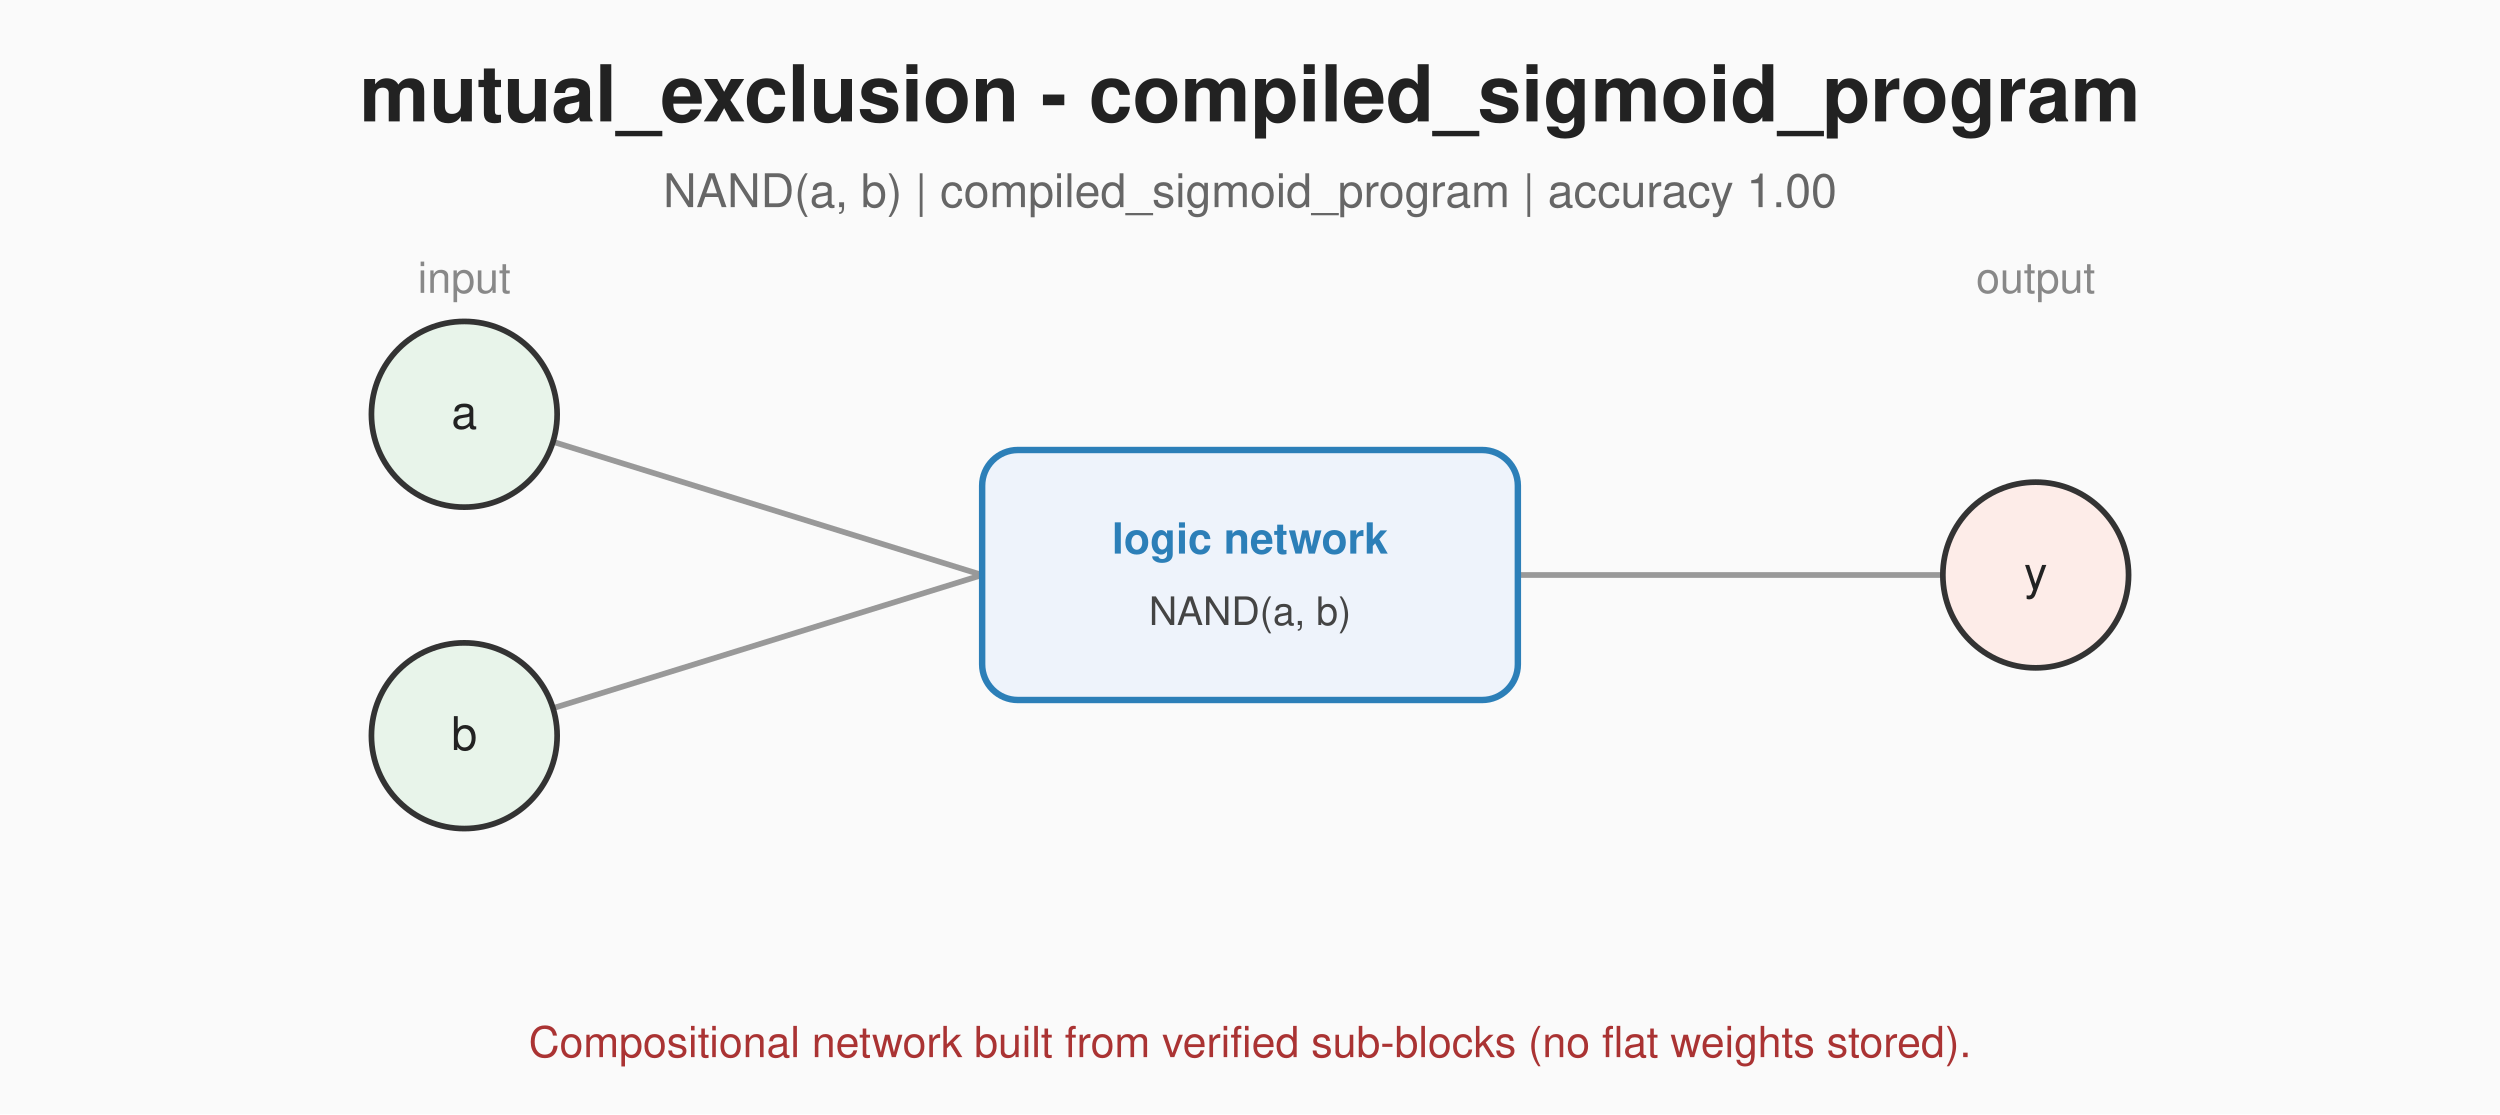
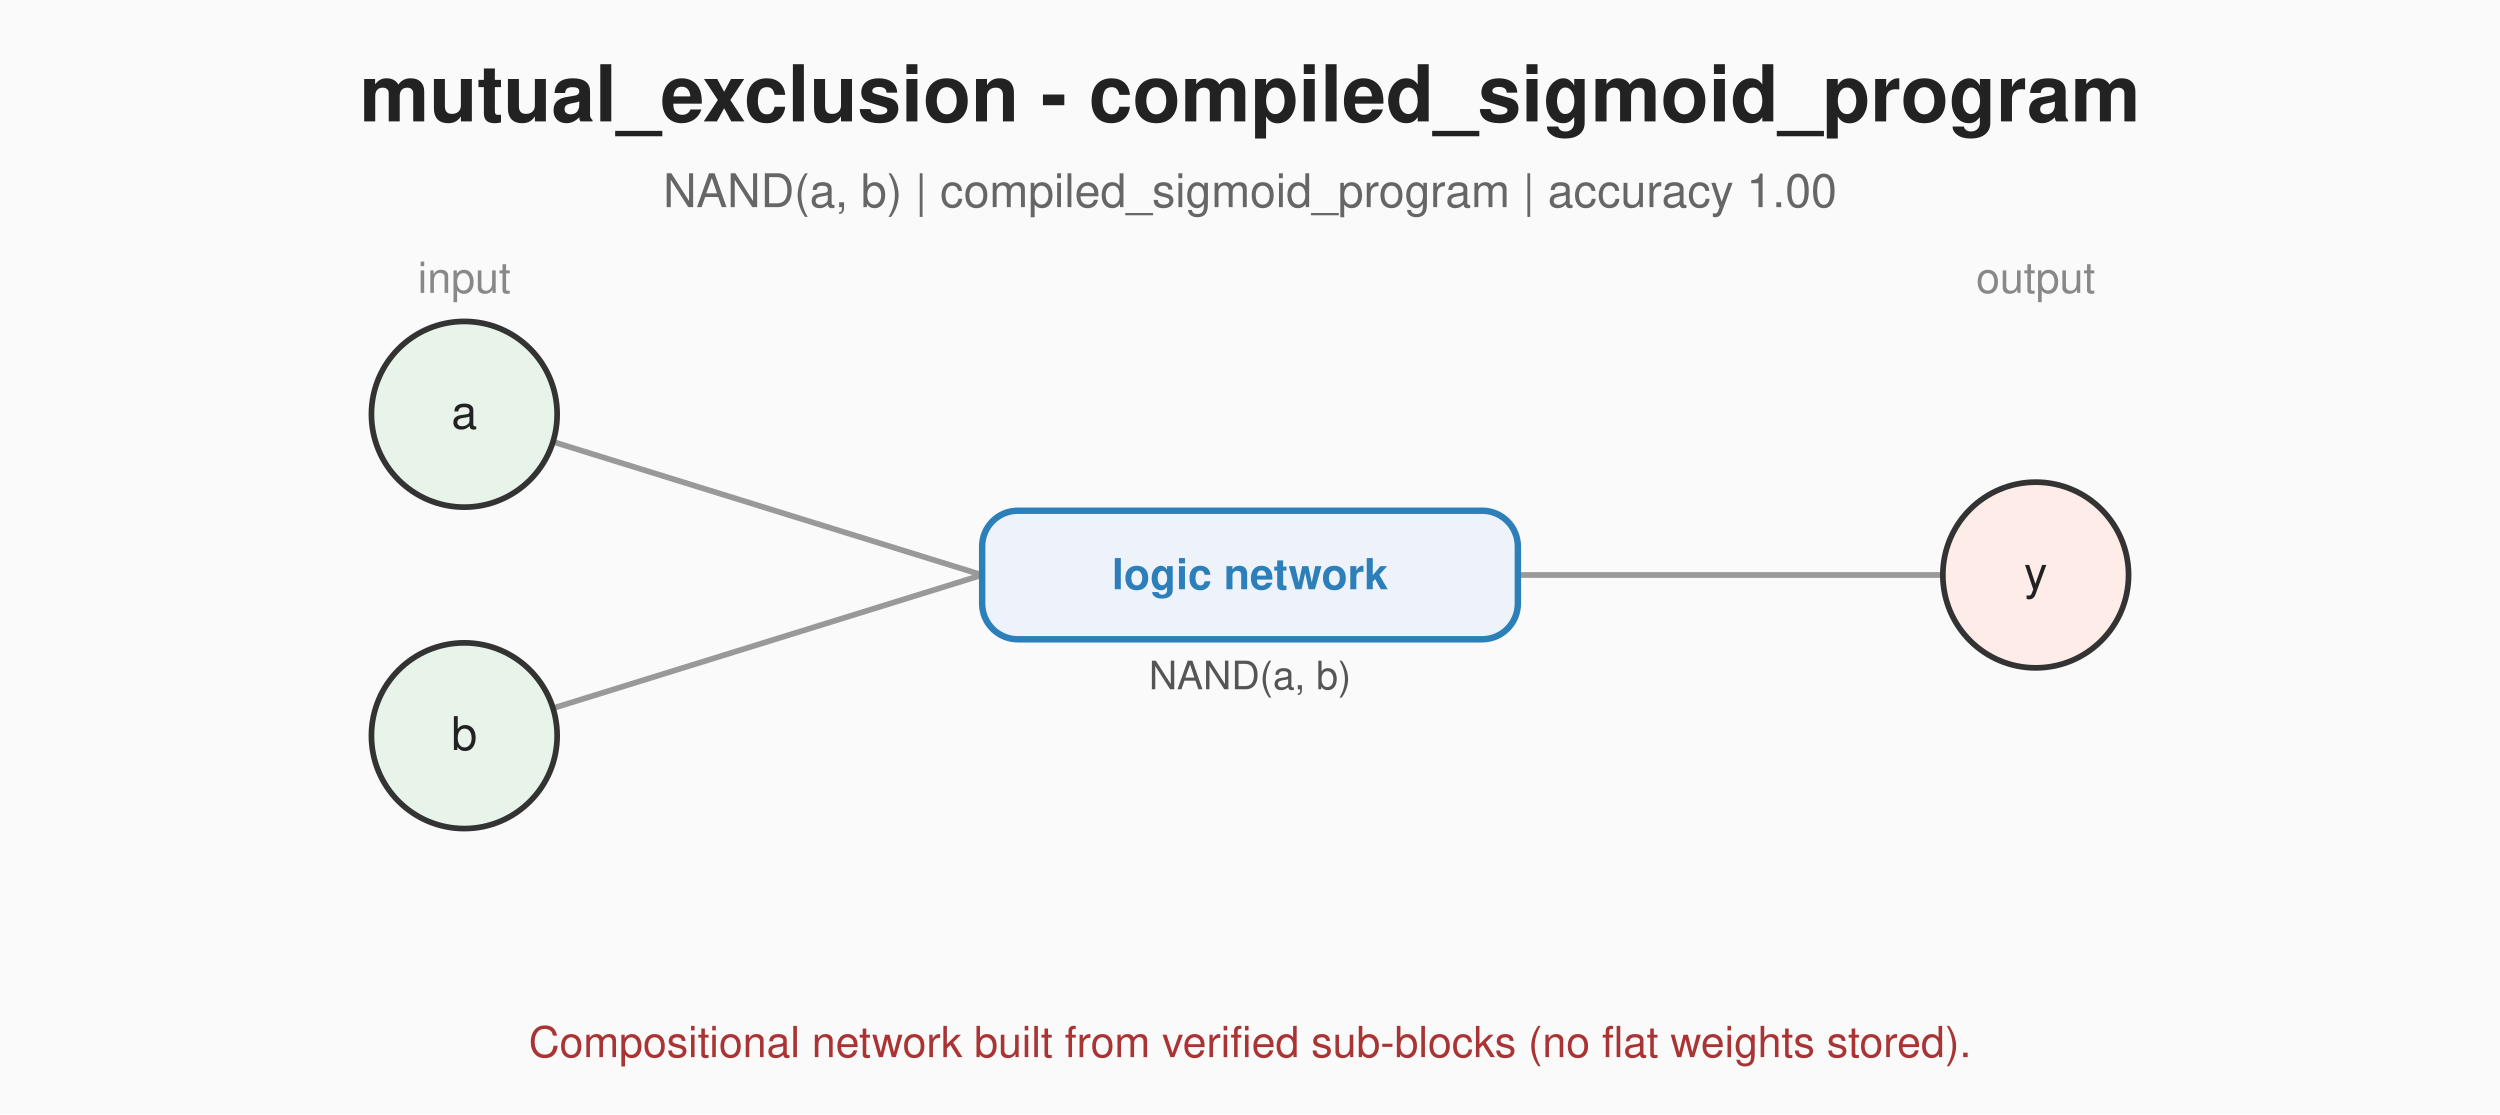
<svg xmlns="http://www.w3.org/2000/svg" width="700" height="312" viewBox="0 0 700 312" font-family="Helvetica, Arial, sans-serif">
  <style type="text/css">
  .edge { cursor: pointer; }
  .edge-line { transition: stroke-width .15s, stroke-opacity .15s; }
  .edge:hover .edge-line { stroke-opacity: 1; stroke-width: 5; }
  .edge .wlabel { transition: opacity .15s; }
  .edge:hover .wlabel rect { stroke-width: 2; }
  .neuron { cursor: pointer; transition: stroke-width .15s; }
  .neuron:hover { stroke-width: 3; }
  .neuron.dim { opacity: .35; }
  .edge.dim .edge-line { opacity: .2; }
  .edge.dim .wlabel { opacity: .25; }
  svg.hide-weights .wlabel { display: none; }
  svg.hide-biases .bias-label { display: none; }
</style>
  <rect width="700" height="312" fill="#fafafa" />
  <text x="350.0" y="34" text-anchor="middle" font-size="22" font-weight="bold" fill="#222">mutual_exclusion - compiled_sigmoid_program</text>
  <text x="350.0" y="58" text-anchor="middle" font-size="13" fill="#666">NAND(a, b)  |  compiled_sigmoid_program  |  accuracy 1.00</text>
  <g id="diagram">
    <line x1="130.0" y1="116.0" x2="275.0" y2="161.0" stroke="#999" stroke-width="1.6" />
    <line x1="130.0" y1="206.0" x2="275.0" y2="161.0" stroke="#999" stroke-width="1.6" />
    <line x1="425.0" y1="161.0" x2="570.0" y2="161.0" stroke="#999" stroke-width="1.6" />
-     <rect x="275.0" y="126.0" width="150" height="70" rx="10" fill="#eef3fb" stroke="#2c7fb8" stroke-width="1.8" />
-     <text x="350.0" y="155.0" text-anchor="middle" font-size="12" fill="#2c7fb8" font-weight="bold">logic network</text>
-     <text x="350.0" y="175.0" text-anchor="middle" font-size="11" fill="#444">NAND(a, b)</text>
+     <rect x="275.0" y="143.0" width="150" height="36" rx="10" fill="#eef3fb" stroke="#2c7fb8" stroke-width="1.8" />
+     <text x="350.0" y="165.0" text-anchor="middle" font-size="12" fill="#2c7fb8" font-weight="bold">logic network</text>
+     <text x="350.0" y="193.0" text-anchor="middle" font-size="11" fill="#555">
+       <tspan x="350.0" dy="0">NAND(a, b)</tspan>
+     </text>
    <circle cx="130.0" cy="116.0" r="26" fill="#e8f4ea" stroke="#333333" stroke-width="1.6" />
    <text x="130.0" y="120.0" text-anchor="middle" font-size="13" fill="#222">a</text>
    <circle cx="130.0" cy="206.0" r="26" fill="#e8f4ea" stroke="#333333" stroke-width="1.6" />
    <text x="130.0" y="210.0" text-anchor="middle" font-size="13" fill="#222">b</text>
    <circle cx="570.0" cy="161.0" r="26" fill="#fdece8" stroke="#333333" stroke-width="1.6" />
    <text x="570.0" y="165.0" text-anchor="middle" font-size="13" fill="#222">y</text>
    <text x="130.0" y="82.0" text-anchor="middle" font-size="12" fill="#888">input</text>
    <text x="570.0" y="82.0" text-anchor="middle" font-size="12" fill="#888">output</text>
    <text x="350.0" y="296" text-anchor="middle" font-size="12" fill="#a33">Compositional network built from verified sub-blocks (no flat weights stored).</text>
  </g>
</svg>
